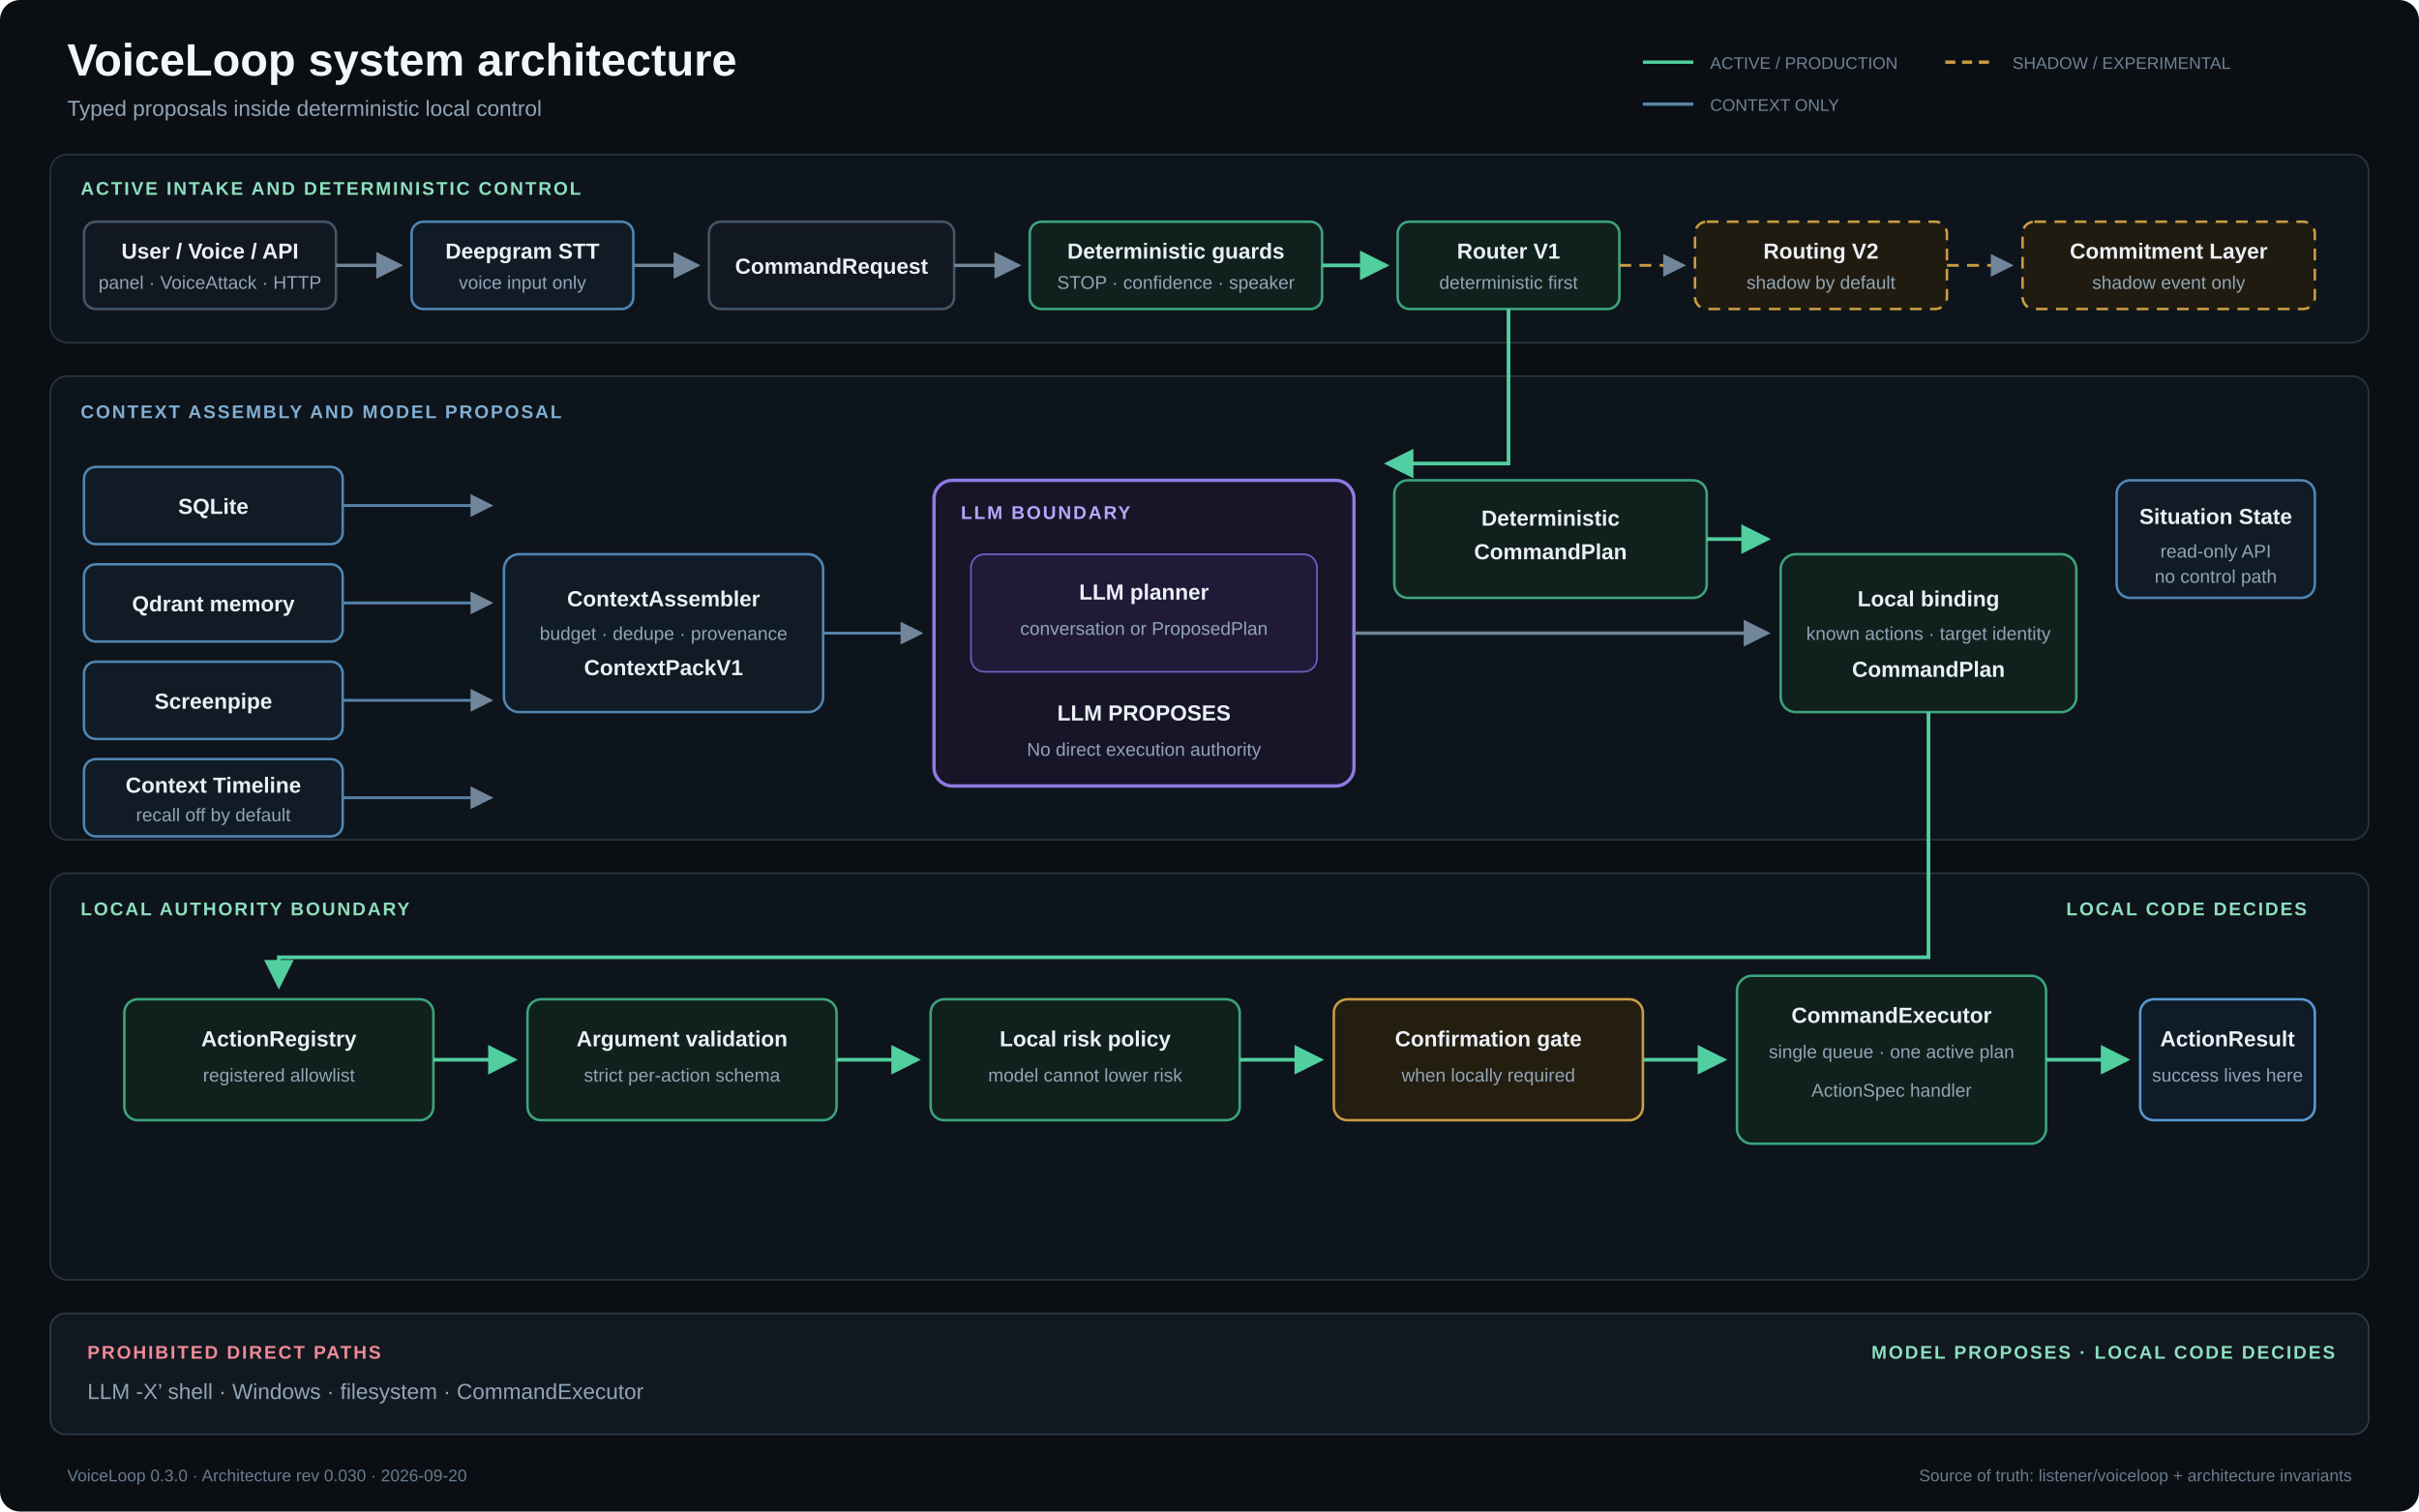
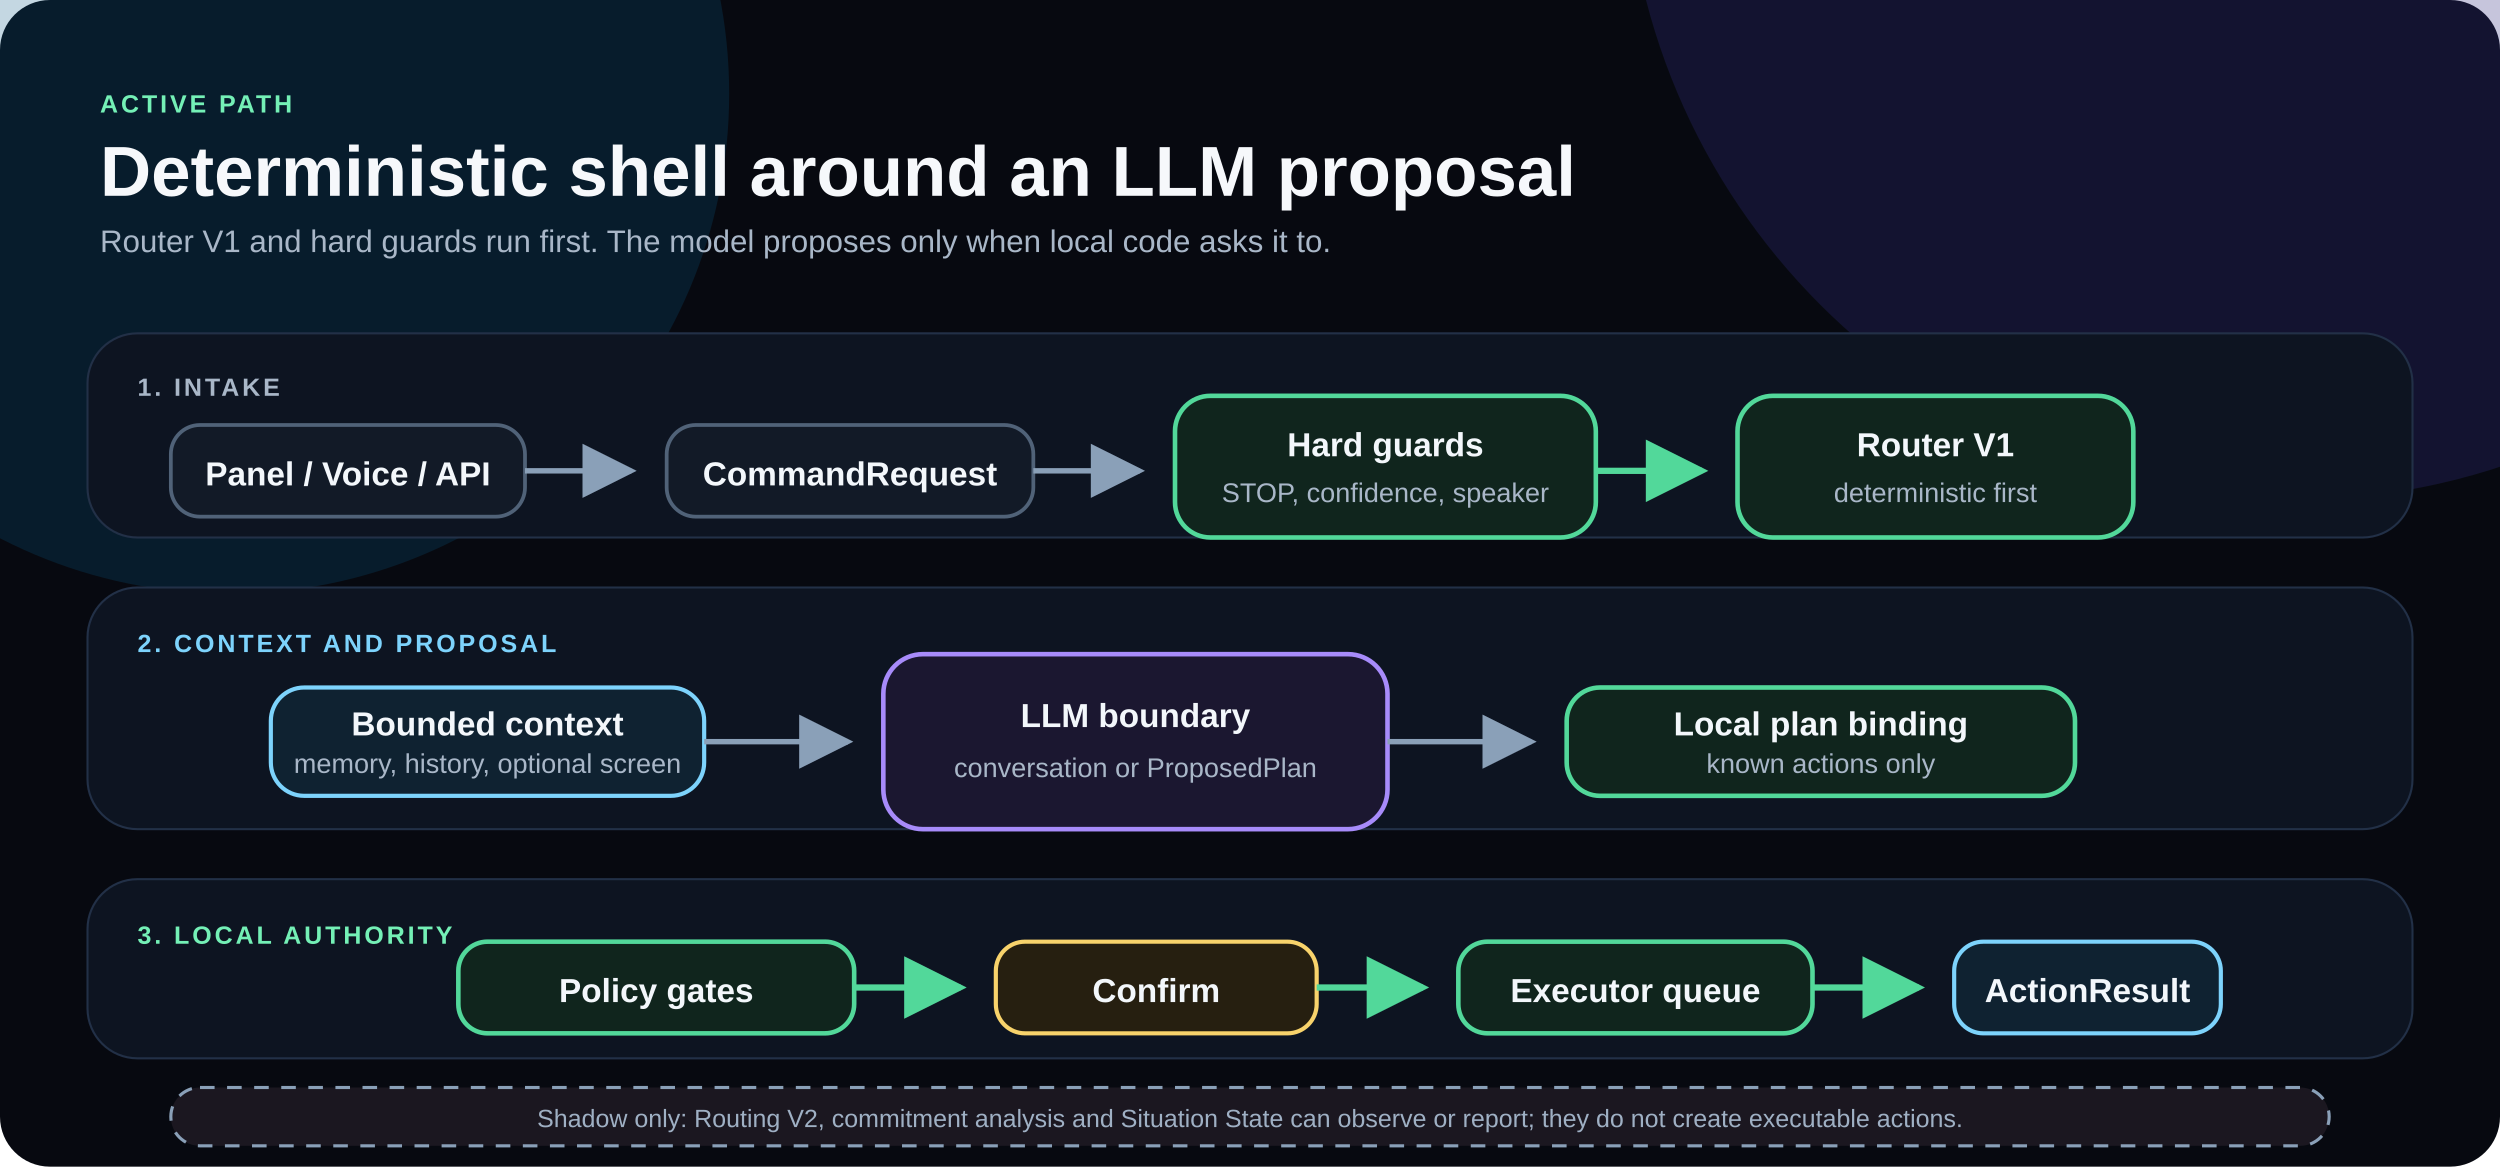
- <svg xmlns="http://www.w3.org/2000/svg" width="1440" height="900" viewBox="0 0 1440 900" role="img" aria-labelledby="title desc">
+ <svg xmlns="http://www.w3.org/2000/svg" width="1200" height="560" viewBox="0 0 1200 560" role="img" aria-labelledby="title desc">
  <defs>
-     <marker id="arrow" markerWidth="8" markerHeight="8" refX="7" refY="4" orient="auto">
-       <path d="M0 0L8 4L0 8Z" fill="#71869a" />
+     <marker id="arrow" markerWidth="10" markerHeight="10" refX="9" refY="5" orient="auto">
+       <path d="M0 0L10 5L0 10Z" fill="#8aa0b8" />
    </marker>
-     <marker id="arrowActive" markerWidth="8" markerHeight="8" refX="7" refY="4" orient="auto">
-       <path d="M0 0L8 4L0 8Z" fill="#51cfa0" />
+     <marker id="arrowLocal" markerWidth="10" markerHeight="10" refX="9" refY="5" orient="auto">
+       <path d="M0 0L10 5L0 10Z" fill="#52d89a" />
    </marker>
    <style>
-       .h1{font:700 27px "Segoe UI",Arial,sans-serif;fill:#f3f7fa}
-       .sub{font:13px "Segoe UI",Arial,sans-serif;fill:#91a4b6}
-       .band{font:700 11px "Segoe UI",Arial,sans-serif;letter-spacing:1.1px}
-       .node{font:600 13px "Segoe UI",Arial,sans-serif;fill:#eaf0f5;text-anchor:middle}
-       .small{font:11px "Segoe UI",Arial,sans-serif;fill:#91a4b6;text-anchor:middle}
-       .tiny{font:10px "Segoe UI",Arial,sans-serif;fill:#708397}
-       .footer{font:10px "Segoe UI",Arial,sans-serif;fill:#687b8e}
-       .active{fill:#10201c;stroke:#3ba47e;stroke-width:1.5}
-       .neutral{fill:#121821;stroke:#435668;stroke-width:1.5}
-       .context{fill:#101b25;stroke:#4f86b4;stroke-width:1.5}
-       .model{fill:#181529;stroke:#8e7ae3;stroke-width:2}
-       .shadow{fill:#201b10;stroke:#c99c43;stroke-width:1.5;stroke-dasharray:7 5}
-       .result{fill:#0f1b27;stroke:#5898d2;stroke-width:1.5}
-       .flow{fill:none;stroke:#71869a;stroke-width:2;marker-end:url(#arrow)}
-       .localFlow{fill:none;stroke:#51cfa0;stroke-width:2.2;marker-end:url(#arrowActive)}
-       .contextFlow{fill:none;stroke:#5683a8;stroke-width:1.7;marker-end:url(#arrow)}
-       .shadowFlow{fill:none;stroke:#c99c43;stroke-width:1.7;stroke-dasharray:7 5;marker-end:url(#arrow)}
+       .h1{font:800 34px "Segoe UI",Arial,sans-serif;fill:#f6f8fb}
+       .sub{font:15px "Segoe UI",Arial,sans-serif;fill:#a9b7c8}
+       .band{font:800 12px "Segoe UI",Arial,sans-serif;letter-spacing:1.4px}
+       .node{font:700 16px "Segoe UI",Arial,sans-serif;fill:#f3f7fb;text-anchor:middle}
+       .small{font:13px "Segoe UI",Arial,sans-serif;fill:#a9b7c8;text-anchor:middle}
+       .micro{font:12px "Segoe UI",Arial,sans-serif;fill:#9fb0c4;text-anchor:middle}
+       .box{rx:18}
+       .intake{fill:#121a27;stroke:#506278;stroke-width:1.8}
+       .context{fill:#0f2231;stroke:#7dd3fc;stroke-width:2}
+       .model{fill:#1b1730;stroke:#a78bfa;stroke-width:2.2}
+       .local{fill:#10251d;stroke:#52d89a;stroke-width:2.2}
+       .confirm{fill:#261f10;stroke:#f8d36b;stroke-width:2}
+       .shadow{fill:#1b1720;stroke:#8aa0b8;stroke-width:1.5;stroke-dasharray:7 6}
+       .flow{fill:none;stroke:#8aa0b8;stroke-width:2.6;marker-end:url(#arrow)}
+       .localFlow{fill:none;stroke:#52d89a;stroke-width:3;marker-end:url(#arrowLocal)}
+       .dash{fill:none;stroke:#8aa0b8;stroke-width:1.8;stroke-dasharray:7 6}
    </style>
  </defs>
-   <rect width="1440" height="900" rx="12" fill="#0b0f14" />
-   <text x="40" y="45" class="h1">VoiceLoop system architecture</text>
-   <text x="40" y="69" class="sub">Typed proposals inside deterministic local control</text>
-   <g transform="translate(978 25)">
-     <line x1="0" y1="12" x2="30" y2="12" stroke="#51cfa0" stroke-width="2" />
-     <text x="40" y="16" class="tiny" fill="#8ddfbe">ACTIVE / PRODUCTION</text>
-     <line x1="180" y1="12" x2="210" y2="12" stroke="#c99c43" stroke-width="2" stroke-dasharray="6 4" />
-     <text x="220" y="16" class="tiny" fill="#e6bd68">SHADOW / EXPERIMENTAL</text>
-     <line x1="0" y1="37" x2="30" y2="37" stroke="#5683a8" stroke-width="2" />
-     <text x="40" y="41" class="tiny" fill="#80aed2">CONTEXT ONLY</text>
+   <rect width="1200" height="560" rx="24" fill="#070910" />
+   <circle cx="1100" cy="-80" r="320" fill="#312e81" opacity=".28" />
+   <circle cx="110" cy="45" r="240" fill="#075985" opacity=".24" />
+   <text x="48" y="54" class="band" fill="#74f0b6">ACTIVE PATH</text>
+   <text x="48" y="94" class="h1">Deterministic shell around an LLM proposal</text>
+   <text x="48" y="121" class="sub">Router V1 and hard guards run first. The model proposes only when local code asks it to.</text>
+   <rect x="42" y="160" width="1116" height="98" rx="24" fill="#0d1421" stroke="#223047" />
+   <text x="66" y="190" class="band" fill="#a9b7c8">1. INTAKE</text>
+   <g transform="translate(82 204)">
+     <rect width="170" height="44" rx="14" class="intake" />
+     <text x="85" y="29" class="node">Panel / Voice / API</text>
  </g>
-   <rect x="30" y="92" width="1380" height="112" rx="10" fill="#0e141b" stroke="#263543" />
-   <text x="48" y="116" class="band" fill="#8ddfbe">ACTIVE INTAKE AND DETERMINISTIC CONTROL</text>
-   <g transform="translate(50 132)">
-     <rect width="150" height="52" rx="7" class="neutral" />
-     <text x="75" y="22" class="node">User / Voice / API</text>
-     <text x="75" y="40" class="small">panel · VoiceAttack · HTTP</text>
+   <path d="M252 226H303" class="flow" />
+   <g transform="translate(320 204)">
+     <rect width="176" height="44" rx="14" class="intake" />
+     <text x="88" y="29" class="node">CommandRequest</text>
  </g>
-   <path d="M200 158H238" class="flow" />
-   <g transform="translate(245 132)">
-     <rect width="132" height="52" rx="7" class="context" />
-     <text x="66" y="22" class="node">Deepgram STT</text>
-     <text x="66" y="40" class="small">voice input only</text>
+   <path d="M496 226H547" class="flow" />
+   <g transform="translate(564 190)">
+     <rect width="202" height="68" rx="17" class="local" />
+     <text x="101" y="29" class="node">Hard guards</text>
+     <text x="101" y="51" class="small">STOP, confidence, speaker</text>
  </g>
-   <path d="M377 158H415" class="flow" />
-   <g transform="translate(422 132)">
-     <rect width="146" height="52" rx="7" class="neutral" />
-     <text x="73" y="31" class="node">CommandRequest</text>
+   <path d="M766 226H817" class="localFlow" />
+   <g transform="translate(834 190)">
+     <rect width="190" height="68" rx="17" class="local" />
+     <text x="95" y="29" class="node">Router V1</text>
+     <text x="95" y="51" class="small">deterministic first</text>
  </g>
-   <path d="M568 158H606" class="flow" />
-   <g transform="translate(613 132)">
-     <rect width="174" height="52" rx="7" class="active" />
-     <text x="87" y="22" class="node">Deterministic guards</text>
-     <text x="87" y="40" class="small">STOP · confidence · speaker</text>
+   <rect x="42" y="282" width="1116" height="116" rx="24" fill="#0d1421" stroke="#223047" />
+   <text x="66" y="313" class="band" fill="#7dd3fc">2. CONTEXT AND PROPOSAL</text>
+   <g transform="translate(130 330)">
+     <rect width="208" height="52" rx="16" class="context" />
+     <text x="104" y="23" class="node">Bounded context</text>
+     <text x="104" y="41" class="small">memory, history, optional screen</text>
  </g>
-   <path d="M787 158H825" class="localFlow" />
-   <g transform="translate(832 132)">
-     <rect width="132" height="52" rx="7" class="active" />
-     <text x="66" y="22" class="node">Router V1</text>
-     <text x="66" y="40" class="small">deterministic first</text>
+   <path d="M338 356H407" class="flow" />
+   <g transform="translate(424 314)">
+     <rect width="242" height="84" rx="19" class="model" />
+     <text x="121" y="35" class="node">LLM boundary</text>
+     <text x="121" y="59" class="small">conversation or ProposedPlan</text>
  </g>
-   <path d="M964 158H1002" class="shadowFlow" />
-   <g transform="translate(1009 132)">
-     <rect width="150" height="52" rx="7" class="shadow" />
-     <text x="75" y="22" class="node">Routing V2</text>
-     <text x="75" y="40" class="small">shadow by default</text>
+   <path d="M666 356H735" class="flow" />
+   <g transform="translate(752 330)">
+     <rect width="244" height="52" rx="16" class="local" />
+     <text x="122" y="23" class="node">Local plan binding</text>
+     <text x="122" y="41" class="small">known actions only</text>
  </g>
-   <path d="M1159 158H1197" class="shadowFlow" />
-   <g transform="translate(1204 132)">
-     <rect width="174" height="52" rx="7" class="shadow" />
-     <text x="87" y="22" class="node">Commitment Layer</text>
-     <text x="87" y="40" class="small">shadow event only</text>
+   <rect x="42" y="422" width="1116" height="86" rx="24" fill="#0d1421" stroke="#223047" />
+   <text x="66" y="453" class="band" fill="#74f0b6">3. LOCAL AUTHORITY</text>
+   <g transform="translate(220 452)">
+     <rect width="190" height="44" rx="14" class="local" />
+     <text x="95" y="29" class="node">Policy gates</text>
  </g>
-   <rect x="30" y="224" width="1380" height="276" rx="10" fill="#0e141b" stroke="#263543" />
-   <text x="48" y="249" class="band" fill="#80aed2">CONTEXT ASSEMBLY AND MODEL PROPOSAL</text>
-   <g transform="translate(50 278)">
-     <rect width="154" height="46" rx="7" class="context" />
-     <text x="77" y="28" class="node">SQLite</text>
-     <rect y="58" width="154" height="46" rx="7" class="context" />
-     <text x="77" y="86" class="node">Qdrant memory</text>
-     <rect y="116" width="154" height="46" rx="7" class="context" />
-     <text x="77" y="144" class="node">Screenpipe</text>
-     <rect y="174" width="154" height="46" rx="7" class="context" />
-     <text x="77" y="194" class="node">Context Timeline</text>
-     <text x="77" y="211" class="small">recall off by default</text>
+   <path d="M410 474H461" class="localFlow" />
+   <g transform="translate(478 452)">
+     <rect width="154" height="44" rx="14" class="confirm" />
+     <text x="77" y="29" class="node">Confirm</text>
  </g>
-   <path d="M204 301H292" class="contextFlow" />
-   <path d="M204 359H292" class="contextFlow" />
-   <path d="M204 417H292" class="contextFlow" />
-   <path d="M204 475H292" class="contextFlow" />
-   <g transform="translate(300 330)">
-     <rect width="190" height="94" rx="9" class="context" />
-     <text x="95" y="31" class="node">ContextAssembler</text>
-     <text x="95" y="51" class="small">budget · dedupe · provenance</text>
-     <text x="95" y="72" class="node" fill="#8dc8ff">ContextPackV1</text>
+   <path d="M632 474H683" class="localFlow" />
+   <g transform="translate(700 452)">
+     <rect width="170" height="44" rx="14" class="local" />
+     <text x="85" y="29" class="node">Executor queue</text>
  </g>
-   <path d="M490 377H548" class="contextFlow" />
-   <g transform="translate(556 286)">
-     <rect width="250" height="182" rx="11" class="model" />
-     <text x="16" y="23" class="band" fill="#b9a7ff">LLM BOUNDARY</text>
-     <rect x="22" y="44" width="206" height="70" rx="8" fill="#201a38" stroke="#6f5fc3" />
-     <text x="125" y="71" class="node">LLM planner</text>
-     <text x="125" y="92" class="small">conversation or ProposedPlan</text>
-     <text x="125" y="143" class="node" fill="#c6b8ff">LLM PROPOSES</text>
-     <text x="125" y="164" class="small">No direct execution authority</text>
+   <path d="M870 474H921" class="localFlow" />
+   <g transform="translate(938 452)">
+     <rect width="128" height="44" rx="14" class="context" />
+     <text x="64" y="29" class="node">ActionResult</text>
  </g>
-   <path d="M898 184V276H826" class="localFlow" />
-   <g transform="translate(830 286)">
-     <rect width="186" height="70" rx="8" class="active" />
-     <text x="93" y="27" class="node">Deterministic</text>
-     <text x="93" y="47" class="node">CommandPlan</text>
+   <g transform="translate(82 522)">
+     <rect width="1036" height="28" rx="14" class="shadow" />
+     <text x="518" y="19" class="micro">Shadow only: Routing V2, commitment analysis and Situation State can observe or report; they do not create executable actions.</text>
  </g>
-   <path d="M806 377H1052" class="flow" />
-   <path d="M1016 321H1052" class="localFlow" />
-   <g transform="translate(1060 330)">
-     <rect width="176" height="94" rx="9" class="active" />
-     <text x="88" y="31" class="node">Local binding</text>
-     <text x="88" y="51" class="small">known actions · target identity</text>
-     <text x="88" y="73" class="node" fill="#8ddfbe">CommandPlan</text>
-   </g>
-   <g transform="translate(1260 286)">
-     <rect width="118" height="70" rx="8" class="context" />
-     <text x="59" y="26" class="node">Situation State</text>
-     <text x="59" y="46" class="small">read-only API</text>
-     <text x="59" y="61" class="small">no control path</text>
-   </g>
-   <rect x="30" y="520" width="1380" height="242" rx="10" fill="#0e141b" stroke="#263543" />
-   <text x="48" y="545" class="band" fill="#8ddfbe">LOCAL AUTHORITY BOUNDARY</text>
-   <text x="1230" y="545" class="band" fill="#8ddfbe">LOCAL CODE DECIDES</text>
-   <g transform="translate(74 595)">
-     <rect width="184" height="72" rx="8" class="active" />
-     <text x="92" y="28" class="node">ActionRegistry</text>
-     <text x="92" y="49" class="small">registered allowlist</text>
-   </g>
-   <path d="M258 631H306" class="localFlow" />
-   <g transform="translate(314 595)">
-     <rect width="184" height="72" rx="8" class="active" />
-     <text x="92" y="28" class="node">Argument validation</text>
-     <text x="92" y="49" class="small">strict per-action schema</text>
-   </g>
-   <path d="M498 631H546" class="localFlow" />
-   <g transform="translate(554 595)">
-     <rect width="184" height="72" rx="8" class="active" />
-     <text x="92" y="28" class="node">Local risk policy</text>
-     <text x="92" y="49" class="small">model cannot lower risk</text>
-   </g>
-   <path d="M738 631H786" class="localFlow" />
-   <g transform="translate(794 595)">
-     <rect width="184" height="72" rx="8" fill="#241e11" stroke="#c99c43" stroke-width="1.5" />
-     <text x="92" y="28" class="node">Confirmation gate</text>
-     <text x="92" y="49" class="small">when locally required</text>
-   </g>
-   <path d="M978 631H1026" class="localFlow" />
-   <g transform="translate(1034 581)">
-     <rect width="184" height="100" rx="9" class="active" />
-     <text x="92" y="28" class="node">CommandExecutor</text>
-     <text x="92" y="49" class="small">single queue · one active plan</text>
-     <text x="92" y="72" class="small">ActionSpec handler</text>
-   </g>
-   <path d="M1218 631H1266" class="localFlow" />
-   <g transform="translate(1274 595)">
-     <rect width="104" height="72" rx="8" class="result" />
-     <text x="52" y="28" class="node">ActionResult</text>
-     <text x="52" y="49" class="small">success lives here</text>
-   </g>
-   <path d="M1148 424V570H166V587" class="localFlow" />
-   <rect x="30" y="782" width="1380" height="72" rx="9" fill="#111820" stroke="#2c3c4a" />
-   <text x="52" y="809" class="band" fill="#f08b96">PROHIBITED DIRECT PATHS</text>
-   <text x="52" y="833" class="sub">LLM  -X’  shell   ·   Windows   ·   filesystem   ·   CommandExecutor</text>
-   <text x="1390" y="809" class="band" fill="#8ddfbe" text-anchor="end">MODEL PROPOSES · LOCAL CODE DECIDES</text>
-   <text x="40" y="882" class="footer">VoiceLoop 0.3.0 · Architecture rev 0.030 · 2026-09-20</text>
-   <text x="1400" y="882" class="footer" text-anchor="end">Source of truth: listener/voiceloop + architecture invariants</text>
</svg>
